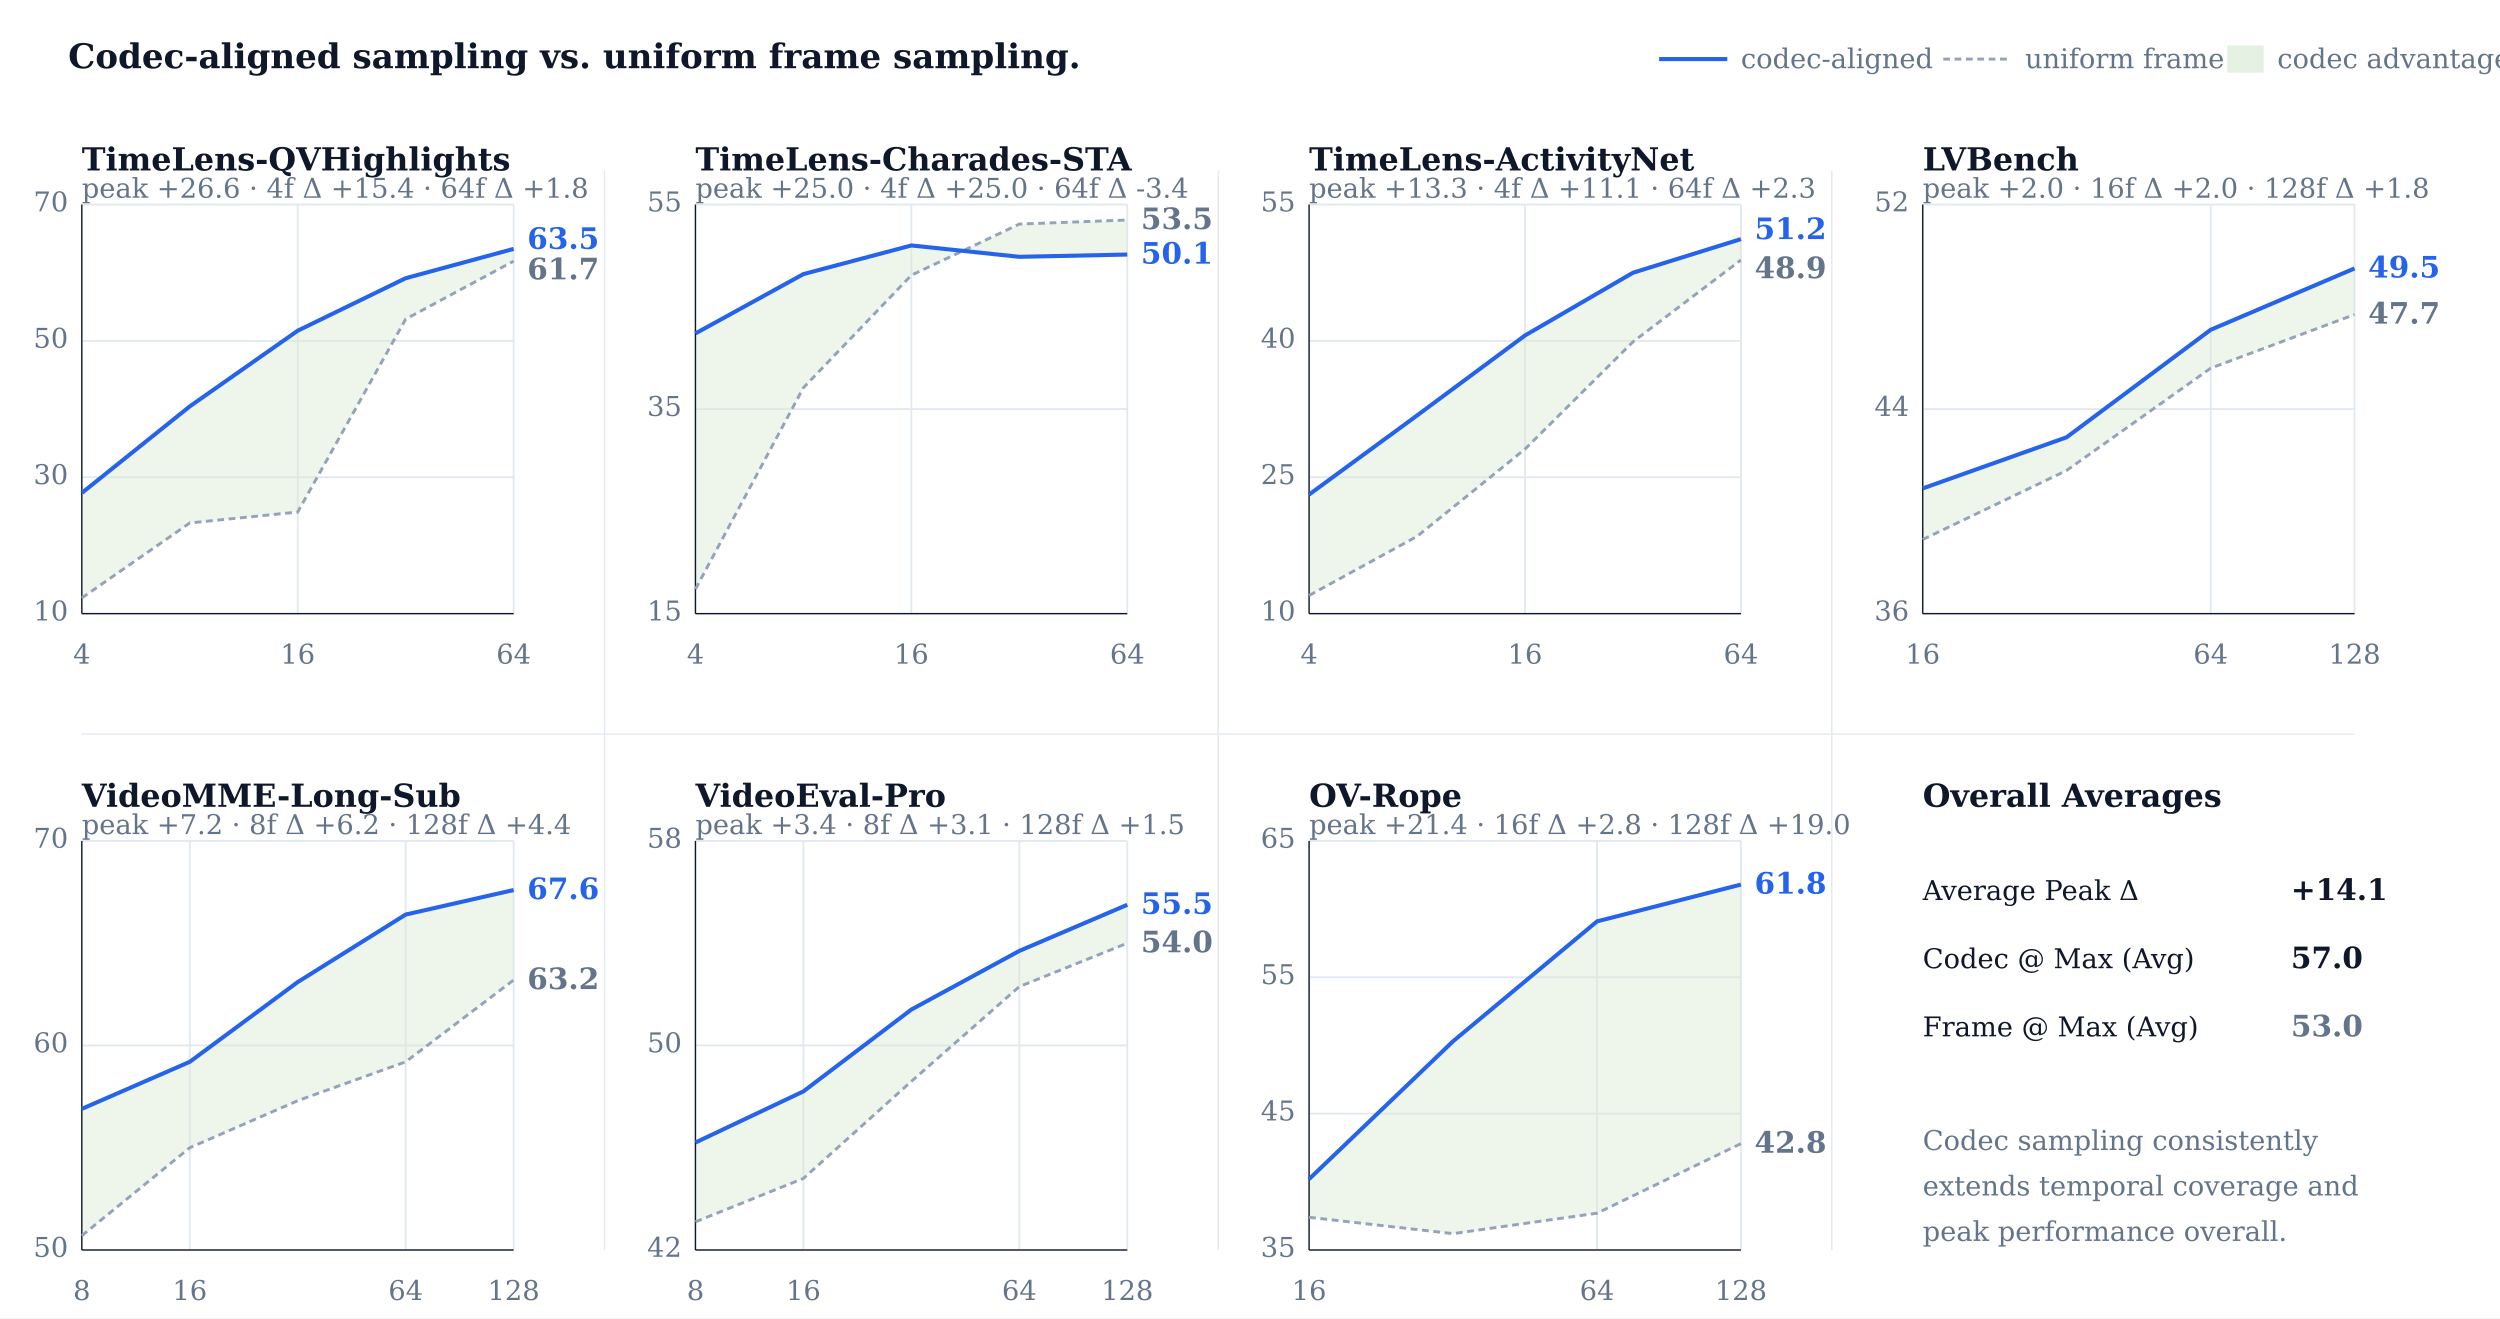
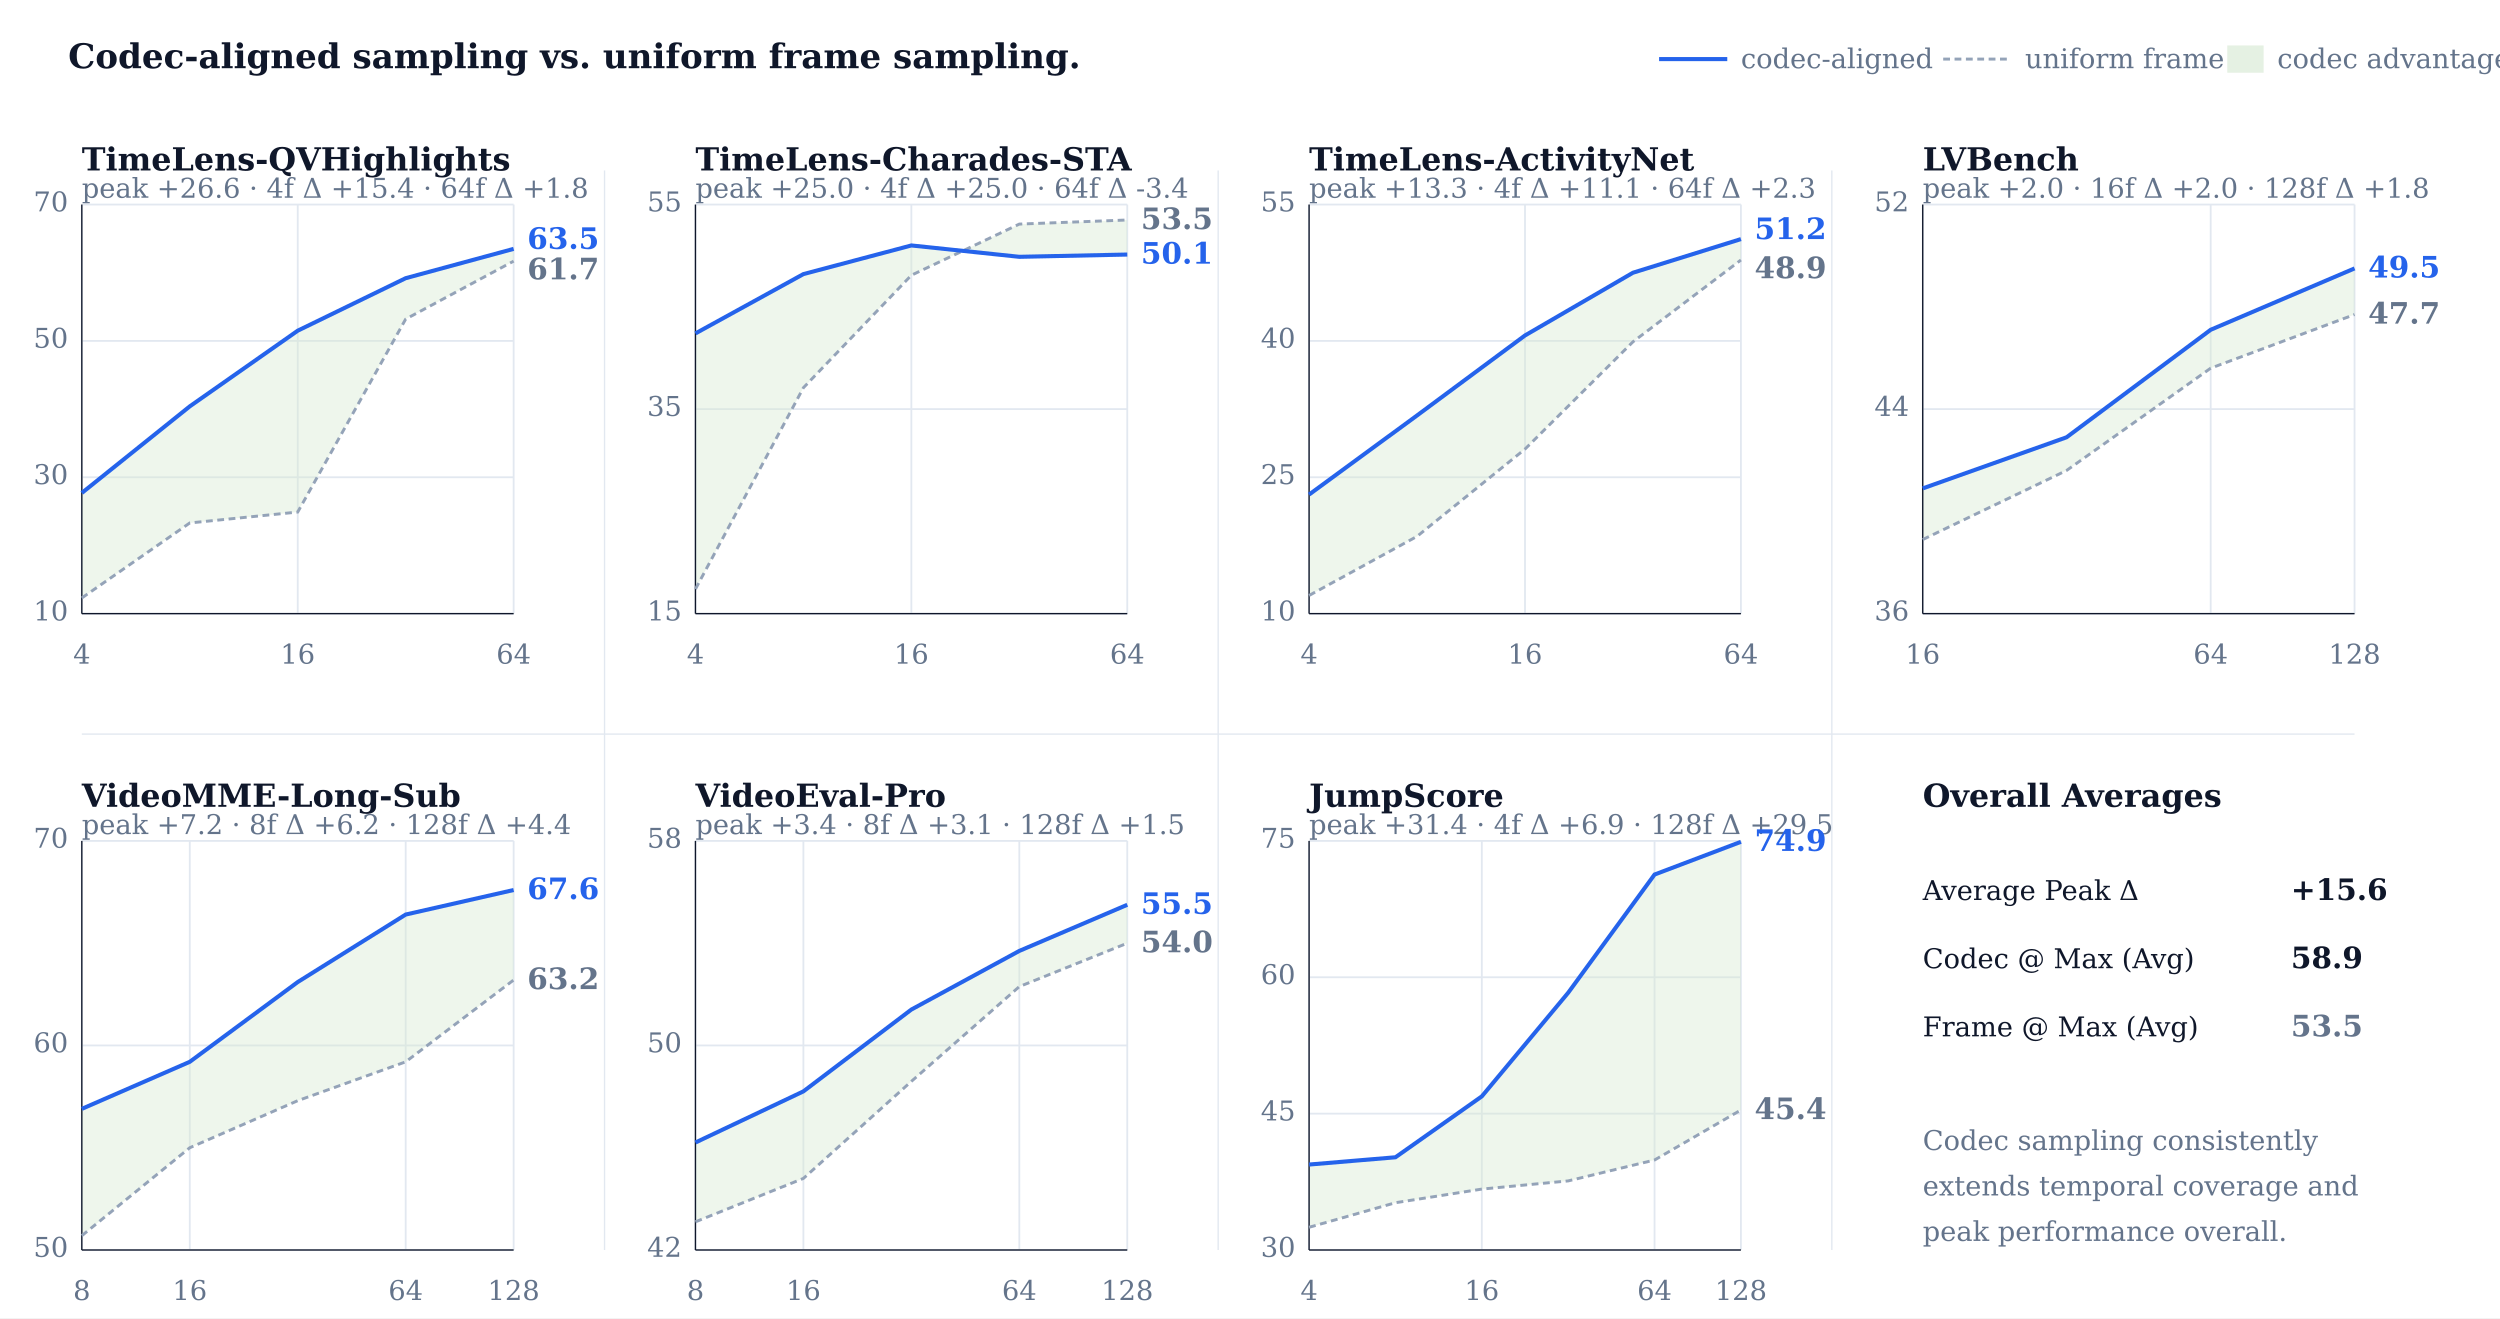
<svg xmlns="http://www.w3.org/2000/svg" width="1100" height="580" viewBox="0 0 1100 580" role="img" aria-labelledby="title desc">
  <defs>
    <style>
@keyframes cvf-fade{from{opacity:0}to{opacity:1}}
@keyframes cvf-draw{from{stroke-dashoffset:900}to{stroke-dashoffset:0}}
g[id^="cvf-panel-"]{animation:cvf-fade .4s ease-out both}
.codec-line{stroke-dasharray:900;animation:cvf-draw 1.2s ease-out .35s both}
.caption{font:600 15px "DejaVu Serif", "Nimbus Roman", "Times New Roman", "Times", serif;fill:#0f172a}
.caption-muted{fill:#64748b}
.panel-title{font:600 14px "DejaVu Serif", "Nimbus Roman", "Times New Roman", "Times", serif;fill:#0f172a}
.subhead{font:12px "DejaVu Serif", "Nimbus Roman", "Times New Roman", "Times", serif;fill:#64748b}
.tick{font:12px "DejaVu Serif", "Nimbus Roman", "Times New Roman", "Times", serif;fill:#64748b}
.score-codec{font:bold 13px "DejaVu Serif", "Nimbus Roman", "Times New Roman", "Times", serif;fill:#2563eb}
.score-frame{font:bold 13px "DejaVu Serif", "Nimbus Roman", "Times New Roman", "Times", serif;fill:#64748b}
.axis{stroke:#0f172a;stroke-width:0.6}
.grid{stroke:#e2e8f0;stroke-width:0.8}

    /* Extracted Inline Colors */
    .fill-ffffff { fill: #ffffff; }
    .stroke-eaecef { stroke: #e2e8f0; }
    .stroke-1a1a1a { stroke: #2563eb; }
    .stroke-8c959f { stroke: #94a3b8; }
    .fill-fef3c7 { fill: #d4e8d0; }
    .fill-1a1a1a { fill: #0f172a; }
    .fill-6a737d { fill: #64748b; }
  </style>
  </defs>
  <rect width="1100" height="580" class="fill-ffffff" />
  <line x1="36" y1="323" x2="1036" y2="323" stroke-width="0.6" class="stroke-eaecef" />
  <line x1="266" y1="75" x2="266" y2="550" stroke-width="0.6" class="stroke-eaecef" />
  <line x1="536" y1="75" x2="536" y2="550" stroke-width="0.6" class="stroke-eaecef" />
  <line x1="806" y1="75" x2="806" y2="550" stroke-width="0.6" class="stroke-eaecef" />
  <text class="caption" x="30" y="30">Codec-aligned sampling vs. uniform frame sampling.</text>
  <g transform="translate(730, 26)">
    <line x1="0" y1="0" x2="30" y2="0" stroke-width="1.8" class="stroke-1a1a1a" />
    <text class="tick" x="36" y="4">codec-aligned</text>
    <line x1="125" y1="0" x2="155" y2="0" stroke-width="1.3" stroke-dasharray="3 2" class="stroke-8c959f" />
    <text class="tick" x="161" y="4">uniform frame</text>
    <rect x="250" y="-6" width="16" height="12" opacity="0.6" class="fill-fef3c7" />
    <text class="tick" x="272" y="4">codec advantage</text>
  </g>
  <g id="cvf-panel-0" transform="translate(-12.00,-24.00)" style="animation-delay:0.00s">
    <text x="48" y="99" class="panel-title">TimeLens-QVHighlights</text>
    <text x="48" y="111" class="subhead">peak +26.6  ·  4f Δ +15.4  ·  64f Δ +1.8</text>
    <line x1="48" y1="294.0" x2="238" y2="294.0" class="grid" />
    <text x="42" y="297.0" text-anchor="end" class="tick">10</text>
    <line x1="48" y1="234.0" x2="238" y2="234.0" class="grid" />
    <text x="42" y="237.0" text-anchor="end" class="tick">30</text>
    <line x1="48" y1="174.0" x2="238" y2="174.0" class="grid" />
    <text x="42" y="177.0" text-anchor="end" class="tick">50</text>
    <line x1="48" y1="114.0" x2="238" y2="114.0" class="grid" />
    <text x="42" y="117.0" text-anchor="end" class="tick">70</text>
    <text x="48.0" y="316.0" text-anchor="middle" class="tick">4</text>
    <text x="143.0" y="316.0" text-anchor="middle" class="tick">16</text>
    <text x="238.0" y="316.0" text-anchor="middle" class="tick">64</text>
    <line class="grid" x1="48.0" y1="114" x2="48.0" y2="294" />
    <line class="grid" x1="143.0" y1="114" x2="143.0" y2="294" />
    <line class="grid" x1="238.0" y1="114" x2="238.0" y2="294" />
    <polygon points="48.0,287.1 95.5,254.1 143.0,249.3 190.5,164.4 238.0,138.9 238.0,133.5 190.5,146.4 143.0,169.5 95.5,202.8 48.0,240.9" opacity="0.4" class="fill-fef3c7" />
    <line x1="48" y1="114" x2="48" y2="294" class="axis" />
    <line x1="48" y1="294" x2="238" y2="294" class="axis" />
    <polyline points="48.0,287.1 95.5,254.1 143.0,249.3 190.5,164.4 238.0,138.9" fill="none" stroke-width="1.3" stroke-dasharray="3 2" class="stroke-8c959f" />
    <polyline class="codec-line stroke-1a1a1a" points="48.0,240.9 95.5,202.8 143.0,169.5 190.5,146.4 238.0,133.5" fill="none" stroke-width="1.8" />
    <text x="244" y="133.5" class="score-codec">63.5</text>
    <text x="244" y="146.9" class="score-frame">61.7</text>
  </g>
  <g id="cvf-panel-1" transform="translate(258.00,-24.00)" style="animation-delay:0.08s">
    <text x="48" y="99" class="panel-title">TimeLens-Charades-STA</text>
    <text x="48" y="111" class="subhead">peak +25.0  ·  4f Δ +25.0  ·  64f Δ -3.4</text>
    <line x1="48" y1="294.0" x2="238" y2="294.0" class="grid" />
    <text x="42" y="297.0" text-anchor="end" class="tick">15</text>
    <line x1="48" y1="204.0" x2="238" y2="204.0" class="grid" />
    <text x="42" y="207.0" text-anchor="end" class="tick">35</text>
    <line x1="48" y1="114.0" x2="238" y2="114.0" class="grid" />
    <text x="42" y="117.0" text-anchor="end" class="tick">55</text>
    <text x="48.0" y="316.0" text-anchor="middle" class="tick">4</text>
    <text x="143.0" y="316.0" text-anchor="middle" class="tick">16</text>
    <text x="238.0" y="316.0" text-anchor="middle" class="tick">64</text>
    <line class="grid" x1="48.0" y1="114" x2="48.0" y2="294" />
    <line class="grid" x1="143.0" y1="114" x2="143.0" y2="294" />
    <line class="grid" x1="238.0" y1="114" x2="238.0" y2="294" />
    <polygon points="48.0,283.2 95.5,194.6 143.0,145.1 190.5,122.6 238.0,120.8 238.0,136.0 190.5,137.0 143.0,132.0 95.5,144.6 48.0,170.7" opacity="0.4" class="fill-fef3c7" />
    <line x1="48" y1="114" x2="48" y2="294" class="axis" />
    <line x1="48" y1="294" x2="238" y2="294" class="axis" />
    <polyline points="48.0,283.2 95.5,194.6 143.0,145.1 190.5,122.6 238.0,120.8" fill="none" stroke-width="1.3" stroke-dasharray="3 2" class="stroke-8c959f" />
    <polyline class="codec-line stroke-1a1a1a" points="48.0,170.7 95.5,144.6 143.0,132.0 190.5,137.0 238.0,136.0" fill="none" stroke-width="1.8" />
    <text x="244" y="140.0" class="score-codec">50.1</text>
    <text x="244" y="124.8" class="score-frame">53.5</text>
  </g>
  <g id="cvf-panel-2" transform="translate(528.00,-24.00)" style="animation-delay:0.16s">
    <text x="48" y="99" class="panel-title">TimeLens-ActivityNet</text>
    <text x="48" y="111" class="subhead">peak +13.3  ·  4f Δ +11.1  ·  64f Δ +2.3</text>
    <line x1="48" y1="294.0" x2="238" y2="294.0" class="grid" />
    <text x="42" y="297.0" text-anchor="end" class="tick">10</text>
    <line x1="48" y1="234.0" x2="238" y2="234.0" class="grid" />
    <text x="42" y="237.0" text-anchor="end" class="tick">25</text>
    <line x1="48" y1="174.0" x2="238" y2="174.0" class="grid" />
    <text x="42" y="177.0" text-anchor="end" class="tick">40</text>
    <line x1="48" y1="114.0" x2="238" y2="114.0" class="grid" />
    <text x="42" y="117.0" text-anchor="end" class="tick">55</text>
    <text x="48.0" y="316.0" text-anchor="middle" class="tick">4</text>
    <text x="143.0" y="316.0" text-anchor="middle" class="tick">16</text>
    <text x="238.0" y="316.0" text-anchor="middle" class="tick">64</text>
    <line class="grid" x1="48.0" y1="114" x2="48.0" y2="294" />
    <line class="grid" x1="143.0" y1="114" x2="143.0" y2="294" />
    <line class="grid" x1="238.0" y1="114" x2="238.0" y2="294" />
    <polygon points="48.0,286.0 95.5,260.0 143.0,221.6 190.5,174.4 238.0,138.4 238.0,129.2 190.5,144.0 143.0,171.6 95.5,206.8 48.0,241.6" opacity="0.4" class="fill-fef3c7" />
    <line x1="48" y1="114" x2="48" y2="294" class="axis" />
    <line x1="48" y1="294" x2="238" y2="294" class="axis" />
    <polyline points="48.0,286.0 95.5,260.0 143.0,221.6 190.5,174.4 238.0,138.4" fill="none" stroke-width="1.3" stroke-dasharray="3 2" class="stroke-8c959f" />
    <polyline class="codec-line stroke-1a1a1a" points="48.0,241.6 95.5,206.8 143.0,171.6 190.5,144.0 238.0,129.2" fill="none" stroke-width="1.8" />
    <text x="244" y="129.2" class="score-codec">51.2</text>
    <text x="244" y="146.4" class="score-frame">48.9</text>
  </g>
  <g id="cvf-panel-3" transform="translate(798.00,-24.00)" style="animation-delay:0.24s">
    <text x="48" y="99" class="panel-title">LVBench</text>
    <text x="48" y="111" class="subhead">peak +2.0  ·  16f Δ +2.0  ·  128f Δ +1.8</text>
    <line x1="48" y1="294.0" x2="238" y2="294.0" class="grid" />
    <text x="42" y="297.0" text-anchor="end" class="tick">36</text>
    <line x1="48" y1="204.0" x2="238" y2="204.0" class="grid" />
    <text x="42" y="207.0" text-anchor="end" class="tick">44</text>
    <line x1="48" y1="114.0" x2="238" y2="114.0" class="grid" />
    <text x="42" y="117.0" text-anchor="end" class="tick">52</text>
    <text x="48.0" y="316.0" text-anchor="middle" class="tick">16</text>
    <text x="174.7" y="316.0" text-anchor="middle" class="tick">64</text>
    <text x="238.0" y="316.0" text-anchor="middle" class="tick">128</text>
    <line class="grid" x1="48.0" y1="114" x2="48.0" y2="294" />
    <line class="grid" x1="174.7" y1="114" x2="174.7" y2="294" />
    <line class="grid" x1="238.0" y1="114" x2="238.0" y2="294" />
    <polygon points="48.0,261.4 111.3,231.0 174.7,186.0 238.0,162.4 238.0,142.1 174.7,169.1 111.3,216.4 48.0,238.9" opacity="0.4" class="fill-fef3c7" />
    <line x1="48" y1="114" x2="48" y2="294" class="axis" />
    <line x1="48" y1="294" x2="238" y2="294" class="axis" />
    <polyline points="48.0,261.4 111.3,231.0 174.7,186.0 238.0,162.4" fill="none" stroke-width="1.3" stroke-dasharray="3 2" class="stroke-8c959f" />
    <polyline class="codec-line stroke-1a1a1a" points="48.0,238.9 111.3,216.4 174.7,169.1 238.0,142.1" fill="none" stroke-width="1.8" />
    <text x="244" y="146.1" class="score-codec">49.5</text>
    <text x="244" y="166.4" class="score-frame">47.7</text>
  </g>
  <g id="cvf-panel-4" transform="translate(-12.00,256.00)" style="animation-delay:0.32s">
    <text x="48" y="99" class="panel-title">VideoMME-Long-Sub</text>
    <text x="48" y="111" class="subhead">peak +7.2  ·  8f Δ +6.2  ·  128f Δ +4.4</text>
    <line x1="48" y1="294.0" x2="238" y2="294.0" class="grid" />
    <text x="42" y="297.0" text-anchor="end" class="tick">50</text>
    <line x1="48" y1="204.0" x2="238" y2="204.0" class="grid" />
    <text x="42" y="207.0" text-anchor="end" class="tick">60</text>
    <line x1="48" y1="114.0" x2="238" y2="114.0" class="grid" />
    <text x="42" y="117.0" text-anchor="end" class="tick">70</text>
    <text x="48.0" y="316.0" text-anchor="middle" class="tick">8</text>
    <text x="95.5" y="316.0" text-anchor="middle" class="tick">16</text>
    <text x="190.5" y="316.0" text-anchor="middle" class="tick">64</text>
    <text x="238.0" y="316.0" text-anchor="middle" class="tick">128</text>
    <line class="grid" x1="48.0" y1="114" x2="48.0" y2="294" />
    <line class="grid" x1="95.5" y1="114" x2="95.5" y2="294" />
    <line class="grid" x1="190.5" y1="114" x2="190.5" y2="294" />
    <line class="grid" x1="238.0" y1="114" x2="238.0" y2="294" />
    <polygon points="48.0,287.7 95.5,249.0 143.0,228.3 190.5,211.2 238.0,175.2 238.0,135.6 190.5,146.4 143.0,176.1 95.5,211.2 48.0,231.9" opacity="0.4" class="fill-fef3c7" />
    <line x1="48" y1="114" x2="48" y2="294" class="axis" />
    <line x1="48" y1="294" x2="238" y2="294" class="axis" />
    <polyline points="48.0,287.7 95.5,249.0 143.0,228.3 190.5,211.2 238.0,175.2" fill="none" stroke-width="1.3" stroke-dasharray="3 2" class="stroke-8c959f" />
    <polyline class="codec-line stroke-1a1a1a" points="48.0,231.9 95.5,211.2 143.0,176.1 190.5,146.4 238.0,135.6" fill="none" stroke-width="1.8" />
    <text x="244" y="139.6" class="score-codec">67.6</text>
    <text x="244" y="179.2" class="score-frame">63.2</text>
  </g>
  <g id="cvf-panel-5" transform="translate(258.00,256.00)" style="animation-delay:0.40s">
    <text x="48" y="99" class="panel-title">VideoEval-Pro</text>
    <text x="48" y="111" class="subhead">peak +3.4  ·  8f Δ +3.1  ·  128f Δ +1.5</text>
    <line x1="48" y1="294.0" x2="238" y2="294.0" class="grid" />
    <text x="42" y="297.0" text-anchor="end" class="tick">42</text>
    <line x1="48" y1="204.0" x2="238" y2="204.0" class="grid" />
    <text x="42" y="207.0" text-anchor="end" class="tick">50</text>
    <line x1="48" y1="114.0" x2="238" y2="114.0" class="grid" />
    <text x="42" y="117.0" text-anchor="end" class="tick">58</text>
    <text x="48.0" y="316.0" text-anchor="middle" class="tick">8</text>
    <text x="95.5" y="316.0" text-anchor="middle" class="tick">16</text>
    <text x="190.5" y="316.0" text-anchor="middle" class="tick">64</text>
    <text x="238.0" y="316.0" text-anchor="middle" class="tick">128</text>
    <line class="grid" x1="48.0" y1="114" x2="48.0" y2="294" />
    <line class="grid" x1="95.5" y1="114" x2="95.5" y2="294" />
    <line class="grid" x1="190.5" y1="114" x2="190.5" y2="294" />
    <line class="grid" x1="238.0" y1="114" x2="238.0" y2="294" />
    <polygon points="48.0,281.6 95.5,262.5 143.0,219.8 190.5,178.1 238.0,159.0 238.0,142.1 190.5,162.4 143.0,188.2 95.5,224.2 48.0,246.7" opacity="0.4" class="fill-fef3c7" />
    <line x1="48" y1="114" x2="48" y2="294" class="axis" />
    <line x1="48" y1="294" x2="238" y2="294" class="axis" />
    <polyline points="48.0,281.6 95.5,262.5 143.0,219.8 190.5,178.1 238.0,159.0" fill="none" stroke-width="1.3" stroke-dasharray="3 2" class="stroke-8c959f" />
    <polyline class="codec-line stroke-1a1a1a" points="48.0,246.7 95.5,224.2 143.0,188.2 190.5,162.4 238.0,142.1" fill="none" stroke-width="1.8" />
    <text x="244" y="146.1" class="score-codec">55.5</text>
    <text x="244" y="163.0" class="score-frame">54.0</text>
  </g>
  <g id="cvf-panel-6" transform="translate(528.00,256.00)" style="animation-delay:0.48s">
-     <text x="48" y="99" class="panel-title">OV-Rope</text>
-     <text x="48" y="111" class="subhead">peak +21.4  ·  16f Δ +2.8  ·  128f Δ +19.0</text>
-     <line x1="48" y1="294.0" x2="238" y2="294.0" class="grid" />
-     <text x="42" y="297.0" text-anchor="end" class="tick">35</text>
+     <text x="48" y="99" class="panel-title">JumpScore</text>
+     <text x="48" y="111" class="subhead">peak +31.4  ·  4f Δ +6.9  ·  128f Δ +29.5</text>
+     <line x1="48" y1="294.0" x2="238" y2="294.0" class="grid" />
+     <text x="42" y="297.0" text-anchor="end" class="tick">30</text>
    <line x1="48" y1="234.0" x2="238" y2="234.0" class="grid" />
    <text x="42" y="237.0" text-anchor="end" class="tick">45</text>
    <line x1="48" y1="174.0" x2="238" y2="174.0" class="grid" />
-     <text x="42" y="177.0" text-anchor="end" class="tick">55</text>
-     <line x1="48" y1="114.0" x2="238" y2="114.0" class="grid" />
-     <text x="42" y="117.0" text-anchor="end" class="tick">65</text>
-     <text x="48.0" y="316.0" text-anchor="middle" class="tick">16</text>
-     <text x="174.7" y="316.0" text-anchor="middle" class="tick">64</text>
-     <text x="238.0" y="316.0" text-anchor="middle" class="tick">128</text>
-     <line class="grid" x1="48.0" y1="114" x2="48.0" y2="294" />
-     <line class="grid" x1="174.7" y1="114" x2="174.7" y2="294" />
-     <line class="grid" x1="238.0" y1="114" x2="238.0" y2="294" />
-     <polygon points="48.0,279.6 111.3,286.8 174.7,277.8 238.0,247.2 238.0,133.2 174.7,149.4 111.3,202.2 48.0,262.8" opacity="0.4" class="fill-fef3c7" />
-     <line x1="48" y1="114" x2="48" y2="294" class="axis" />
-     <line x1="48" y1="294" x2="238" y2="294" class="axis" />
-     <polyline points="48.0,279.6 111.3,286.8 174.7,277.8 238.0,247.2" fill="none" stroke-width="1.3" stroke-dasharray="3 2" class="stroke-8c959f" />
-     <polyline class="codec-line stroke-1a1a1a" points="48.0,262.8 111.3,202.2 174.7,149.4 238.0,133.2" fill="none" stroke-width="1.8" />
-     <text x="244" y="137.2" class="score-codec">61.8</text>
-     <text x="244" y="251.2" class="score-frame">42.8</text>
+     <text x="42" y="177.0" text-anchor="end" class="tick">60</text>
+     <line x1="48" y1="114.0" x2="238" y2="114.0" class="grid" />
+     <text x="42" y="117.0" text-anchor="end" class="tick">75</text>
+     <text x="48.0" y="316.0" text-anchor="middle" class="tick">4</text>
+     <text x="124.0" y="316.0" text-anchor="middle" class="tick">16</text>
+     <text x="200.0" y="316.0" text-anchor="middle" class="tick">64</text>
+     <text x="238.0" y="316.0" text-anchor="middle" class="tick">128</text>
+     <line class="grid" x1="48.0" y1="114" x2="48.0" y2="294" />
+     <line class="grid" x1="124.0" y1="114" x2="124.0" y2="294" />
+     <line class="grid" x1="200.0" y1="114" x2="200.0" y2="294" />
+     <line class="grid" x1="238.0" y1="114" x2="238.0" y2="294" />
+     <polygon points="48.0,284.0 86.0,273.2 124.0,267.2 162.0,263.6 200.0,254.4 238.0,232.4 238.0,114.4 200.0,128.8 162.0,180.8 124.0,226.4 86.0,253.2 48.0,256.4" opacity="0.4" class="fill-fef3c7" />
+     <line x1="48" y1="114" x2="48" y2="294" class="axis" />
+     <line x1="48" y1="294" x2="238" y2="294" class="axis" />
+     <polyline points="48.0,284.0 86.0,273.2 124.0,267.2 162.0,263.6 200.0,254.4 238.0,232.4" fill="none" stroke-width="1.3" stroke-dasharray="3 2" class="stroke-8c959f" />
+     <polyline class="codec-line stroke-1a1a1a" points="48.0,256.4 86.0,253.2 124.0,226.4 162.0,180.8 200.0,128.8 238.0,114.4" fill="none" stroke-width="1.8" />
+     <text x="244" y="118.4" class="score-codec">74.9</text>
+     <text x="244" y="236.4" class="score-frame">45.4</text>
  </g>
  <g id="cvf-panel-7" transform="translate(798.00,256.00)" style="animation-delay:0.56s">
    <text x="48" y="99" class="panel-title">Overall Averages</text>
    <text x="48" y="140" class="subhead fill-1a1a1a">Average Peak Δ</text>
-     <text x="210" y="140" class="score-codec fill-1a1a1a">+14.1</text>
+     <text x="210" y="140" class="score-codec fill-1a1a1a">+15.6</text>
    <text x="48" y="170" class="subhead fill-1a1a1a">Codec @ Max (Avg)</text>
-     <text x="210" y="170" class="score-codec fill-1a1a1a">57.0</text>
+     <text x="210" y="170" class="score-codec fill-1a1a1a">58.9</text>
    <text x="48" y="200" class="subhead fill-1a1a1a">Frame @ Max (Avg)</text>
-     <text x="210" y="200" class="score-frame">53.0</text>
+     <text x="210" y="200" class="score-frame">53.5</text>
    <text x="48" y="250" class="subhead fill-6a737d">Codec sampling consistently</text>
    <text x="48" y="270" class="subhead fill-6a737d">extends temporal coverage and</text>
    <text x="48" y="290" class="subhead fill-6a737d">peak performance overall.</text>
  </g>
</svg>
